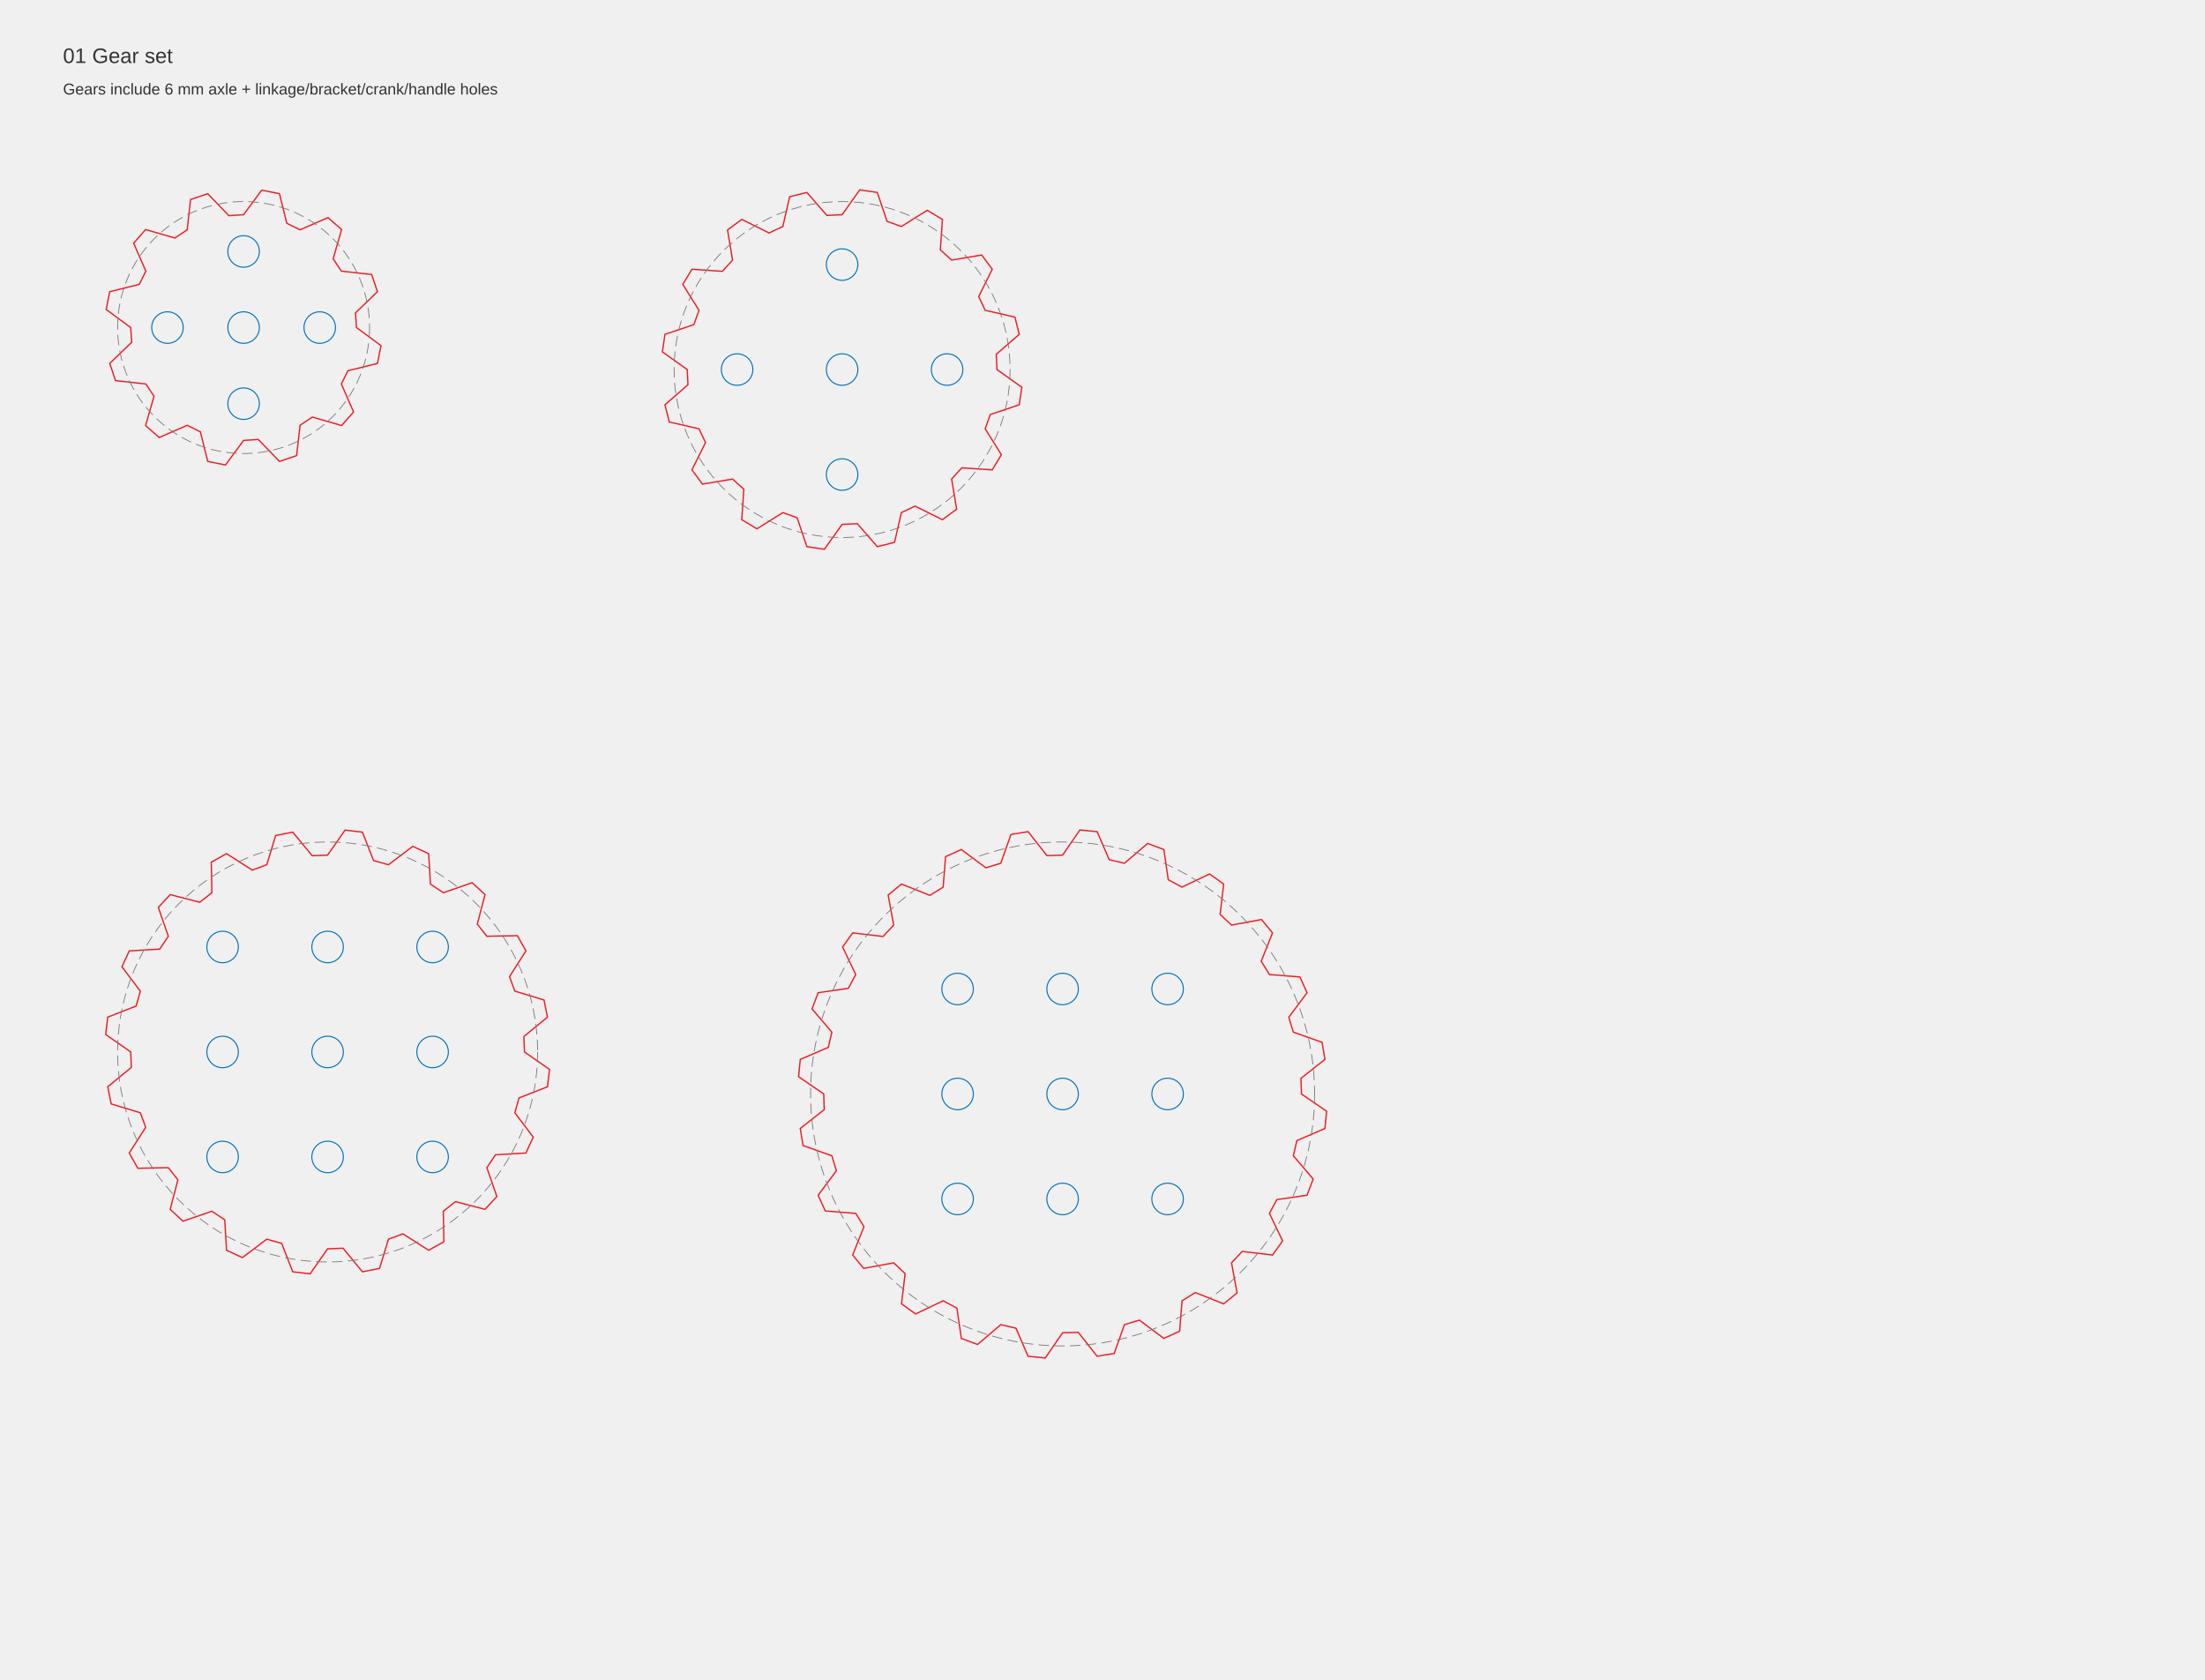
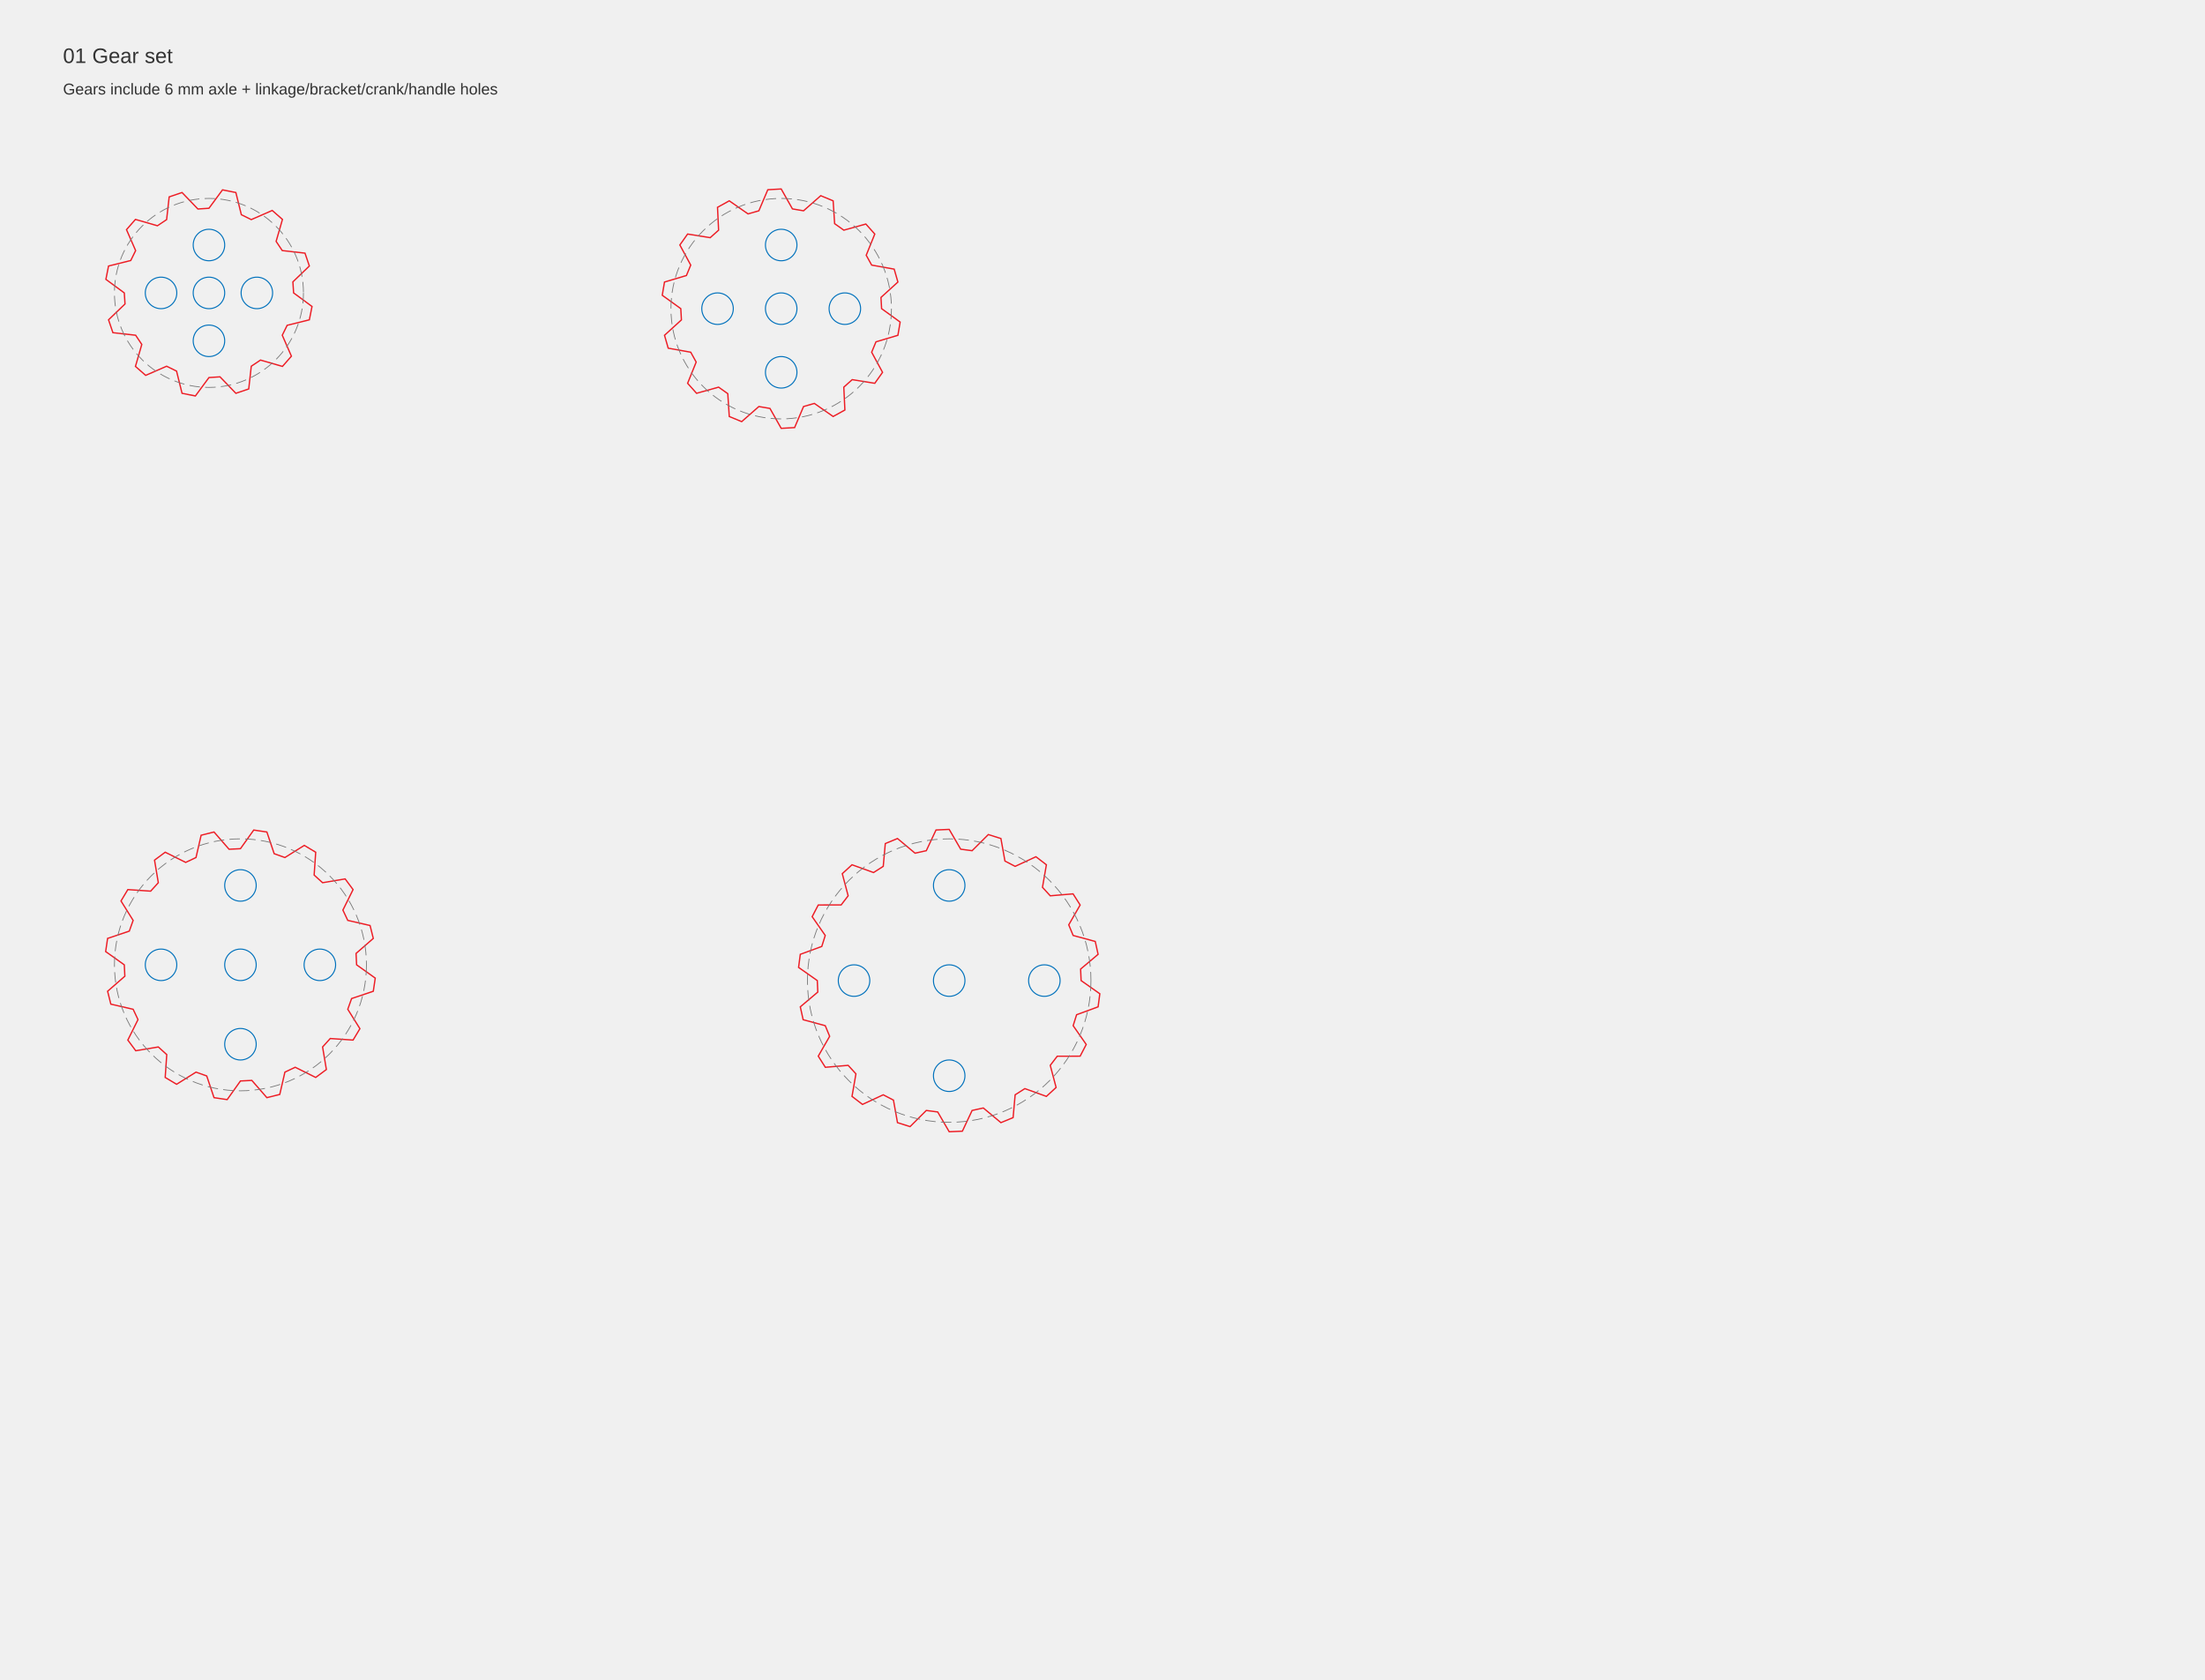
<svg xmlns="http://www.w3.org/2000/svg" version="1.1" width="420mm" height="320mm" viewBox="0 0 420 320" data-profile-key="motionsmith-ms4n" data-grid-pitch-mm="20" data-hole-diameter-mm="6">
  <defs>
    <style>
      .cut { fill: none; stroke: #ed1c24; stroke-width: 0.25; stroke-miterlimit: 10; }
      .drill { fill: none; stroke: #0071bc; stroke-width: 0.2; stroke-miterlimit: 10; }
      .score { fill: none; stroke: #777777; stroke-width: 0.15; stroke-dasharray: 2 1; }
      .label { fill: #333333; font-family: Arial, Helvetica, sans-serif; font-size: 4px; }
      .tiny { fill: #333333; font-family: Arial, Helvetica, sans-serif; font-size: 3px; }
      .paper { fill: #ffffff; stroke: none; }
    </style>
  </defs>
  <text x="12" y="12" class="label" text-anchor="start">01 Gear set</text>
  <text x="12" y="18" class="tiny" text-anchor="start">Gears include 6 mm axle + linkage/bracket/crank/handle holes</text>
  <g transform="translate(12 28)">
-     <path d="M 55.9 34.4 L 60.574 37.846 L 59.9 41.233 L 54.263 42.628 L 53.02 45.15 L 55.345 50.471 L 53.068 53.068 L 47.488 51.457 L 45.15 53.02 L 44.503 58.79 L 41.233 59.9 L 37.206 55.716 L 34.4 55.9 L 30.954 60.574 L 27.567 59.9 L 26.172 54.263 L 23.65 53.02 L 18.329 55.345 L 15.732 53.068 L 17.343 47.488 L 15.78 45.15 L 10.01 44.503 L 8.9 41.233 L 13.084 37.206 L 12.9 34.4 L 8.226 30.954 L 8.9 27.567 L 14.537 26.172 L 15.78 23.65 L 13.455 18.329 L 15.732 15.732 L 21.312 17.343 L 23.65 15.78 L 24.297 10.01 L 27.567 8.9 L 31.594 13.084 L 34.4 12.9 L 37.846 8.226 L 41.233 8.9 L 42.628 14.537 L 45.15 15.78 L 50.471 13.455 L 53.068 15.732 L 51.457 21.312 L 53.02 23.65 L 58.79 24.297 L 59.9 27.567 L 55.716 31.594 Z" class="cut gear-outline" data-teeth="12" data-pitch-radius-mm="24" data-root-radius-mm="21.5" data-outer-radius-mm="26.4" data-attachment-hole-pattern="radial" />
+     <path d="M 43.925 27.8 L 47.431 30.384 L 46.925 32.925 L 42.698 33.971 L 41.765 35.862 L 43.508 39.853 L 41.801 41.801 L 37.616 40.593 L 35.863 41.765 L 35.377 46.093 L 32.925 46.925 L 29.905 43.787 L 27.8 43.925 L 25.216 47.431 L 22.675 46.925 L 21.629 42.698 L 19.738 41.765 L 15.747 43.508 L 13.799 41.801 L 15.007 37.616 L 13.835 35.862 L 9.507 35.377 L 8.675 32.925 L 11.813 29.905 L 11.675 27.8 L 8.169 25.216 L 8.675 22.675 L 12.902 21.629 L 13.835 19.738 L 12.092 15.747 L 13.799 13.799 L 17.984 15.007 L 19.737 13.835 L 20.223 9.507 L 22.675 8.675 L 25.695 11.813 L 27.8 11.675 L 30.384 8.169 L 32.925 8.675 L 33.971 12.902 L 35.863 13.835 L 39.853 12.092 L 41.801 13.799 L 40.593 17.984 L 41.765 19.737 L 46.093 20.223 L 46.925 22.675 L 43.787 25.695 Z" class="cut gear-outline" data-teeth="12" data-pitch-radius-mm="18" data-root-radius-mm="16.125" data-outer-radius-mm="19.8" data-attachment-hole-pattern="radial" />
  </g>
  <g transform="translate(12 28)">
-     <circle cx="34.4" cy="34.4" r="3" class="drill axle-hole" data-hole-role="axle" data-hole-diameter-mm="6" />
+     <circle cx="27.8" cy="27.8" r="3" class="drill axle-hole" data-hole-role="axle" data-hole-diameter-mm="6" />
  </g>
  <g transform="translate(12 28)">
-     <circle cx="34.4" cy="34.4" r="24" class="score pitch-circle" />
+     <circle cx="27.8" cy="27.8" r="18" class="score pitch-circle" />
  </g>
  <g transform="translate(12 28)">
-     <circle cx="48.9" cy="34.4" r="3" class="drill linkage-hole bracket-hole crank-hole handle-hole" data-hole-role="linkage-bracket-crank-handle" data-attachment-kinds="linkage bracket crank handle" data-hole-diameter-mm="6" data-hole-index="0" data-hole-x-offset-mm="14.5" data-hole-y-offset-mm="0" data-hole-radius-mm="14.5" />
+     <circle cx="36.925" cy="27.8" r="3" class="drill linkage-hole bracket-hole crank-hole handle-hole" data-hole-role="linkage-bracket-crank-handle" data-attachment-kinds="linkage bracket crank handle" data-hole-diameter-mm="6" data-hole-index="0" data-hole-x-offset-mm="9.125" data-hole-y-offset-mm="0" data-hole-radius-mm="9.125" />
  </g>
  <g transform="translate(12 28)">
-     <circle cx="34.4" cy="48.9" r="3" class="drill linkage-hole bracket-hole crank-hole handle-hole" data-hole-role="linkage-bracket-crank-handle" data-attachment-kinds="linkage bracket crank handle" data-hole-diameter-mm="6" data-hole-index="1" data-hole-x-offset-mm="0" data-hole-y-offset-mm="14.5" data-hole-radius-mm="14.5" />
+     <circle cx="27.8" cy="36.925" r="3" class="drill linkage-hole bracket-hole crank-hole handle-hole" data-hole-role="linkage-bracket-crank-handle" data-attachment-kinds="linkage bracket crank handle" data-hole-diameter-mm="6" data-hole-index="1" data-hole-x-offset-mm="0" data-hole-y-offset-mm="9.125" data-hole-radius-mm="9.125" />
  </g>
  <g transform="translate(12 28)">
-     <circle cx="19.9" cy="34.4" r="3" class="drill linkage-hole bracket-hole crank-hole handle-hole" data-hole-role="linkage-bracket-crank-handle" data-attachment-kinds="linkage bracket crank handle" data-hole-diameter-mm="6" data-hole-index="2" data-hole-x-offset-mm="-14.5" data-hole-y-offset-mm="0" data-hole-radius-mm="14.5" />
+     <circle cx="18.675" cy="27.8" r="3" class="drill linkage-hole bracket-hole crank-hole handle-hole" data-hole-role="linkage-bracket-crank-handle" data-attachment-kinds="linkage bracket crank handle" data-hole-diameter-mm="6" data-hole-index="2" data-hole-x-offset-mm="-9.125" data-hole-y-offset-mm="0" data-hole-radius-mm="9.125" />
  </g>
  <g transform="translate(12 28)">
-     <circle cx="34.4" cy="19.9" r="3" class="drill linkage-hole bracket-hole crank-hole handle-hole" data-hole-role="linkage-bracket-crank-handle" data-attachment-kinds="linkage bracket crank handle" data-hole-diameter-mm="6" data-hole-index="3" data-hole-x-offset-mm="-0" data-hole-y-offset-mm="-14.5" data-hole-radius-mm="14.5" />
+     <circle cx="27.8" cy="18.675" r="3" class="drill linkage-hole bracket-hole crank-hole handle-hole" data-hole-role="linkage-bracket-crank-handle" data-attachment-kinds="linkage bracket crank handle" data-hole-diameter-mm="6" data-hole-index="3" data-hole-x-offset-mm="-0" data-hole-y-offset-mm="-9.125" data-hole-radius-mm="9.125" />
  </g>
  <g transform="translate(118 28)">
-     <path d="M 71.9 42.4 L 76.634 45.772 L 76.139 49.111 L 70.63 50.963 L 69.654 53.689 L 72.738 58.616 L 71.003 61.512 L 65.204 61.115 L 63.26 63.26 L 64.223 68.992 L 61.512 71.003 L 56.306 68.417 L 53.689 69.654 L 52.386 75.319 L 49.111 76.139 L 45.292 71.758 L 42.4 71.9 L 39.028 76.634 L 35.689 76.139 L 33.837 70.63 L 31.111 69.654 L 26.184 72.738 L 23.288 71.003 L 23.685 65.204 L 21.54 63.26 L 15.808 64.223 L 13.797 61.512 L 16.383 56.306 L 15.146 53.689 L 9.481 52.386 L 8.661 49.111 L 13.042 45.292 L 12.9 42.4 L 8.166 39.028 L 8.661 35.689 L 14.17 33.837 L 15.146 31.111 L 12.062 26.184 L 13.797 23.288 L 19.596 23.685 L 21.54 21.54 L 20.577 15.808 L 23.288 13.797 L 28.494 16.383 L 31.111 15.146 L 32.414 9.481 L 35.689 8.661 L 39.508 13.042 L 42.4 12.9 L 45.772 8.166 L 49.111 8.661 L 50.963 14.17 L 53.689 15.146 L 58.616 12.062 L 61.512 13.797 L 61.115 19.596 L 63.26 21.54 L 68.992 20.577 L 71.003 23.288 L 68.417 28.494 L 69.654 31.111 L 75.319 32.414 L 76.139 35.689 L 71.758 39.508 Z" class="cut gear-outline" data-teeth="16" data-pitch-radius-mm="32" data-root-radius-mm="29.5" data-outer-radius-mm="34.4" data-attachment-hole-pattern="grid" />
+     <path d="M 49.925 30.8 L 53.457 33.353 L 53.028 35.873 L 48.852 37.117 L 48.031 39.098 L 50.105 42.93 L 48.626 45.016 L 44.323 44.323 L 42.724 45.753 L 42.93 50.105 L 40.693 51.342 L 37.117 48.852 L 35.056 49.445 L 33.353 53.457 L 30.8 53.6 L 28.659 49.805 L 26.544 49.445 L 23.27 52.321 L 20.907 51.342 L 20.625 46.994 L 18.876 45.753 L 14.678 46.922 L 12.974 45.016 L 14.606 40.975 L 13.569 39.098 L 9.279 38.33 L 8.572 35.873 L 11.795 32.941 L 11.675 30.8 L 8.143 28.247 L 8.572 25.727 L 12.748 24.483 L 13.569 22.502 L 11.495 18.67 L 12.974 16.584 L 17.277 17.277 L 18.876 15.847 L 18.67 11.495 L 20.907 10.258 L 24.483 12.748 L 26.544 12.155 L 28.247 8.143 L 30.8 8 L 32.941 11.795 L 35.056 12.155 L 38.33 9.279 L 40.693 10.258 L 40.975 14.606 L 42.724 15.847 L 46.922 14.678 L 48.626 16.584 L 46.994 20.625 L 48.031 22.502 L 52.321 23.27 L 53.028 25.727 L 49.805 28.659 Z" class="cut gear-outline" data-teeth="14" data-pitch-radius-mm="21" data-root-radius-mm="19.125" data-outer-radius-mm="22.8" data-attachment-hole-pattern="radial" />
  </g>
  <g transform="translate(118 28)">
-     <circle cx="42.4" cy="42.4" r="3" class="drill axle-hole" data-hole-role="axle" data-hole-diameter-mm="6" />
+     <circle cx="30.8" cy="30.8" r="3" class="drill axle-hole" data-hole-role="axle" data-hole-diameter-mm="6" />
  </g>
  <g transform="translate(118 28)">
-     <circle cx="42.4" cy="42.4" r="32" class="score pitch-circle" />
+     <circle cx="30.8" cy="30.8" r="21" class="score pitch-circle" />
  </g>
  <g transform="translate(118 28)">
-     <circle cx="42.4" cy="22.4" r="3" class="drill linkage-hole bracket-hole crank-hole handle-hole" data-hole-role="linkage-bracket-crank-handle" data-attachment-kinds="linkage bracket crank handle" data-hole-diameter-mm="6" data-hole-index="0" data-hole-x-offset-mm="0" data-hole-y-offset-mm="-20" data-hole-radius-mm="20" />
+     <circle cx="42.925" cy="30.8" r="3" class="drill linkage-hole bracket-hole crank-hole handle-hole" data-hole-role="linkage-bracket-crank-handle" data-attachment-kinds="linkage bracket crank handle" data-hole-diameter-mm="6" data-hole-index="0" data-hole-x-offset-mm="12.125" data-hole-y-offset-mm="0" data-hole-radius-mm="12.125" />
  </g>
  <g transform="translate(118 28)">
-     <circle cx="22.4" cy="42.4" r="3" class="drill linkage-hole bracket-hole crank-hole handle-hole" data-hole-role="linkage-bracket-crank-handle" data-attachment-kinds="linkage bracket crank handle" data-hole-diameter-mm="6" data-hole-index="1" data-hole-x-offset-mm="-20" data-hole-y-offset-mm="0" data-hole-radius-mm="20" />
+     <circle cx="30.8" cy="42.925" r="3" class="drill linkage-hole bracket-hole crank-hole handle-hole" data-hole-role="linkage-bracket-crank-handle" data-attachment-kinds="linkage bracket crank handle" data-hole-diameter-mm="6" data-hole-index="1" data-hole-x-offset-mm="0" data-hole-y-offset-mm="12.125" data-hole-radius-mm="12.125" />
  </g>
  <g transform="translate(118 28)">
-     <circle cx="62.4" cy="42.4" r="3" class="drill linkage-hole bracket-hole crank-hole handle-hole" data-hole-role="linkage-bracket-crank-handle" data-attachment-kinds="linkage bracket crank handle" data-hole-diameter-mm="6" data-hole-index="2" data-hole-x-offset-mm="20" data-hole-y-offset-mm="0" data-hole-radius-mm="20" />
+     <circle cx="18.675" cy="30.8" r="3" class="drill linkage-hole bracket-hole crank-hole handle-hole" data-hole-role="linkage-bracket-crank-handle" data-attachment-kinds="linkage bracket crank handle" data-hole-diameter-mm="6" data-hole-index="2" data-hole-x-offset-mm="-12.125" data-hole-y-offset-mm="0" data-hole-radius-mm="12.125" />
  </g>
  <g transform="translate(118 28)">
-     <circle cx="42.4" cy="62.4" r="3" class="drill linkage-hole bracket-hole crank-hole handle-hole" data-hole-role="linkage-bracket-crank-handle" data-attachment-kinds="linkage bracket crank handle" data-hole-diameter-mm="6" data-hole-index="3" data-hole-x-offset-mm="0" data-hole-y-offset-mm="20" data-hole-radius-mm="20" />
+     <circle cx="30.8" cy="18.675" r="3" class="drill linkage-hole bracket-hole crank-hole handle-hole" data-hole-role="linkage-bracket-crank-handle" data-attachment-kinds="linkage bracket crank handle" data-hole-diameter-mm="6" data-hole-index="3" data-hole-x-offset-mm="-0" data-hole-y-offset-mm="-12.125" data-hole-radius-mm="12.125" />
  </g>
  <g transform="translate(12 150)">
-     <path d="M 87.9 50.4 L 92.669 53.727 L 92.278 57.033 L 86.864 59.154 L 86.065 61.988 L 89.572 66.626 L 88.179 69.649 L 82.374 69.994 L 80.738 72.442 L 82.641 77.937 L 80.381 80.381 L 74.754 78.915 L 72.442 80.738 L 72.554 86.552 L 69.649 88.179 L 64.751 85.045 L 61.988 86.065 L 60.298 91.628 L 57.033 92.278 L 53.342 87.784 L 50.4 87.9 L 47.073 92.669 L 43.767 92.278 L 41.646 86.864 L 38.812 86.065 L 34.174 89.572 L 31.151 88.179 L 30.806 82.374 L 28.358 80.738 L 22.863 82.641 L 20.419 80.381 L 21.885 74.754 L 20.062 72.442 L 14.248 72.554 L 12.621 69.649 L 15.755 64.751 L 14.735 61.988 L 9.172 60.298 L 8.522 57.033 L 13.016 53.342 L 12.9 50.4 L 8.131 47.073 L 8.522 43.767 L 13.936 41.646 L 14.735 38.812 L 11.228 34.174 L 12.621 31.151 L 18.426 30.806 L 20.062 28.358 L 18.159 22.863 L 20.419 20.419 L 26.046 21.885 L 28.358 20.062 L 28.246 14.248 L 31.151 12.621 L 36.049 15.755 L 38.812 14.735 L 40.502 9.172 L 43.767 8.522 L 47.458 13.016 L 50.4 12.9 L 53.727 8.131 L 57.033 8.522 L 59.154 13.936 L 61.988 14.735 L 66.626 11.228 L 69.649 12.621 L 69.994 18.426 L 72.442 20.062 L 77.937 18.159 L 80.381 20.419 L 78.915 26.046 L 80.738 28.358 L 86.552 28.246 L 88.179 31.151 L 85.045 36.049 L 86.065 38.812 L 91.628 40.502 L 92.278 43.767 L 87.784 47.458 Z" class="cut gear-outline" data-teeth="20" data-pitch-radius-mm="40" data-root-radius-mm="37.5" data-outer-radius-mm="42.4" data-attachment-hole-pattern="grid" />
+     <path d="M 55.925 33.8 L 59.476 36.329 L 59.104 38.833 L 54.972 40.223 L 54.241 42.267 L 56.554 45.962 L 55.252 48.134 L 50.903 47.836 L 49.445 49.445 L 50.167 53.744 L 48.134 55.252 L 44.23 53.313 L 42.267 54.241 L 41.289 58.489 L 38.833 59.104 L 35.969 55.818 L 33.8 55.925 L 31.271 59.476 L 28.767 59.104 L 27.377 54.972 L 25.333 54.241 L 21.638 56.554 L 19.466 55.252 L 19.764 50.903 L 18.155 49.445 L 13.856 50.167 L 12.348 48.134 L 14.287 44.23 L 13.359 42.267 L 9.111 41.289 L 8.496 38.833 L 11.782 35.969 L 11.675 33.8 L 8.124 31.271 L 8.496 28.767 L 12.628 27.377 L 13.359 25.333 L 11.046 21.638 L 12.348 19.466 L 16.697 19.764 L 18.155 18.155 L 17.433 13.856 L 19.466 12.348 L 23.37 14.287 L 25.333 13.359 L 26.311 9.111 L 28.767 8.496 L 31.631 11.782 L 33.8 11.675 L 36.329 8.124 L 38.833 8.496 L 40.223 12.628 L 42.267 13.359 L 45.962 11.046 L 48.134 12.348 L 47.836 16.697 L 49.445 18.155 L 53.744 17.433 L 55.252 19.466 L 53.313 23.37 L 54.241 25.333 L 58.489 26.311 L 59.104 28.767 L 55.818 31.631 Z" class="cut gear-outline" data-teeth="16" data-pitch-radius-mm="24" data-root-radius-mm="22.125" data-outer-radius-mm="25.8" data-attachment-hole-pattern="radial" />
  </g>
  <g transform="translate(12 150)">
-     <circle cx="50.4" cy="50.4" r="3" class="drill axle-hole" data-hole-role="axle" data-hole-diameter-mm="6" />
+     <circle cx="33.8" cy="33.8" r="3" class="drill axle-hole" data-hole-role="axle" data-hole-diameter-mm="6" />
  </g>
  <g transform="translate(12 150)">
-     <circle cx="50.4" cy="50.4" r="40" class="score pitch-circle" />
+     <circle cx="33.8" cy="33.8" r="24" class="score pitch-circle" />
  </g>
  <g transform="translate(12 150)">
-     <circle cx="50.4" cy="30.4" r="3" class="drill linkage-hole bracket-hole crank-hole handle-hole" data-hole-role="linkage-bracket-crank-handle" data-attachment-kinds="linkage bracket crank handle" data-hole-diameter-mm="6" data-hole-index="0" data-hole-x-offset-mm="0" data-hole-y-offset-mm="-20" data-hole-radius-mm="20" />
+     <circle cx="48.925" cy="33.8" r="3" class="drill linkage-hole bracket-hole crank-hole handle-hole" data-hole-role="linkage-bracket-crank-handle" data-attachment-kinds="linkage bracket crank handle" data-hole-diameter-mm="6" data-hole-index="0" data-hole-x-offset-mm="15.125" data-hole-y-offset-mm="0" data-hole-radius-mm="15.125" />
  </g>
  <g transform="translate(12 150)">
-     <circle cx="30.4" cy="50.4" r="3" class="drill linkage-hole bracket-hole crank-hole handle-hole" data-hole-role="linkage-bracket-crank-handle" data-attachment-kinds="linkage bracket crank handle" data-hole-diameter-mm="6" data-hole-index="1" data-hole-x-offset-mm="-20" data-hole-y-offset-mm="0" data-hole-radius-mm="20" />
+     <circle cx="33.8" cy="48.925" r="3" class="drill linkage-hole bracket-hole crank-hole handle-hole" data-hole-role="linkage-bracket-crank-handle" data-attachment-kinds="linkage bracket crank handle" data-hole-diameter-mm="6" data-hole-index="1" data-hole-x-offset-mm="0" data-hole-y-offset-mm="15.125" data-hole-radius-mm="15.125" />
  </g>
  <g transform="translate(12 150)">
-     <circle cx="70.4" cy="50.4" r="3" class="drill linkage-hole bracket-hole crank-hole handle-hole" data-hole-role="linkage-bracket-crank-handle" data-attachment-kinds="linkage bracket crank handle" data-hole-diameter-mm="6" data-hole-index="2" data-hole-x-offset-mm="20" data-hole-y-offset-mm="0" data-hole-radius-mm="20" />
+     <circle cx="18.675" cy="33.8" r="3" class="drill linkage-hole bracket-hole crank-hole handle-hole" data-hole-role="linkage-bracket-crank-handle" data-attachment-kinds="linkage bracket crank handle" data-hole-diameter-mm="6" data-hole-index="2" data-hole-x-offset-mm="-15.125" data-hole-y-offset-mm="0" data-hole-radius-mm="15.125" />
  </g>
  <g transform="translate(12 150)">
-     <circle cx="50.4" cy="70.4" r="3" class="drill linkage-hole bracket-hole crank-hole handle-hole" data-hole-role="linkage-bracket-crank-handle" data-attachment-kinds="linkage bracket crank handle" data-hole-diameter-mm="6" data-hole-index="3" data-hole-x-offset-mm="0" data-hole-y-offset-mm="20" data-hole-radius-mm="20" />
-   </g>
-   <g transform="translate(12 150)">
-     <circle cx="30.4" cy="30.4" r="3" class="drill linkage-hole bracket-hole crank-hole handle-hole" data-hole-role="linkage-bracket-crank-handle" data-attachment-kinds="linkage bracket crank handle" data-hole-diameter-mm="6" data-hole-index="4" data-hole-x-offset-mm="-20" data-hole-y-offset-mm="-20" data-hole-radius-mm="28.284" />
-   </g>
-   <g transform="translate(12 150)">
-     <circle cx="70.4" cy="30.4" r="3" class="drill linkage-hole bracket-hole crank-hole handle-hole" data-hole-role="linkage-bracket-crank-handle" data-attachment-kinds="linkage bracket crank handle" data-hole-diameter-mm="6" data-hole-index="5" data-hole-x-offset-mm="20" data-hole-y-offset-mm="-20" data-hole-radius-mm="28.284" />
-   </g>
-   <g transform="translate(12 150)">
-     <circle cx="30.4" cy="70.4" r="3" class="drill linkage-hole bracket-hole crank-hole handle-hole" data-hole-role="linkage-bracket-crank-handle" data-attachment-kinds="linkage bracket crank handle" data-hole-diameter-mm="6" data-hole-index="6" data-hole-x-offset-mm="-20" data-hole-y-offset-mm="20" data-hole-radius-mm="28.284" />
-   </g>
-   <g transform="translate(12 150)">
-     <circle cx="70.4" cy="70.4" r="3" class="drill linkage-hole bracket-hole crank-hole handle-hole" data-hole-role="linkage-bracket-crank-handle" data-attachment-kinds="linkage bracket crank handle" data-hole-diameter-mm="6" data-hole-index="7" data-hole-x-offset-mm="20" data-hole-y-offset-mm="20" data-hole-radius-mm="28.284" />
+     <circle cx="33.8" cy="18.675" r="3" class="drill linkage-hole bracket-hole crank-hole handle-hole" data-hole-role="linkage-bracket-crank-handle" data-attachment-kinds="linkage bracket crank handle" data-hole-diameter-mm="6" data-hole-index="3" data-hole-x-offset-mm="-0" data-hole-y-offset-mm="-15.125" data-hole-radius-mm="15.125" />
  </g>
  <g transform="translate(144 150)">
-     <path d="M 103.9 58.4 L 108.692 61.696 L 108.369 64.979 L 103.026 67.277 L 102.35 70.176 L 106.125 74.601 L 104.964 77.687 L 99.208 78.524 L 97.804 81.15 L 100.306 86.401 L 98.385 89.082 L 92.609 88.4 L 90.573 90.573 L 91.631 96.293 L 89.082 98.385 L 83.678 96.232 L 81.15 97.804 L 80.691 103.602 L 77.687 104.964 L 73.025 101.485 L 70.176 102.35 L 68.233 107.832 L 64.979 108.369 L 61.376 103.803 L 58.4 103.9 L 55.104 108.692 L 51.821 108.369 L 49.523 103.026 L 46.624 102.35 L 42.199 106.125 L 39.113 104.964 L 38.276 99.208 L 35.65 97.804 L 30.399 100.306 L 27.718 98.385 L 28.4 92.609 L 26.227 90.573 L 20.507 91.631 L 18.415 89.082 L 20.568 83.678 L 18.996 81.15 L 13.198 80.691 L 11.836 77.687 L 15.315 73.025 L 14.45 70.176 L 8.968 68.233 L 8.431 64.979 L 12.997 61.376 L 12.9 58.4 L 8.108 55.104 L 8.431 51.821 L 13.774 49.523 L 14.45 46.624 L 10.675 42.199 L 11.836 39.113 L 17.592 38.276 L 18.996 35.65 L 16.494 30.399 L 18.415 27.718 L 24.191 28.4 L 26.227 26.227 L 25.169 20.507 L 27.718 18.415 L 33.122 20.568 L 35.65 18.996 L 36.109 13.198 L 39.113 11.836 L 43.775 15.315 L 46.624 14.45 L 48.567 8.968 L 51.821 8.431 L 55.424 12.997 L 58.4 12.9 L 61.696 8.108 L 64.979 8.431 L 67.277 13.774 L 70.176 14.45 L 74.601 10.675 L 77.687 11.836 L 78.524 17.592 L 81.15 18.996 L 86.401 16.494 L 89.082 18.415 L 88.4 24.191 L 90.573 26.227 L 96.293 25.169 L 98.385 27.718 L 96.232 33.122 L 97.804 35.65 L 103.602 36.109 L 104.964 39.113 L 101.485 43.775 L 102.35 46.624 L 107.832 48.567 L 108.369 51.821 L 103.803 55.424 Z" class="cut gear-outline" data-teeth="24" data-pitch-radius-mm="48" data-root-radius-mm="45.5" data-outer-radius-mm="50.4" data-attachment-hole-pattern="grid" />
+     <path d="M 61.925 36.8 L 65.49 39.31 L 65.162 41.801 L 61.069 43.303 L 60.41 45.393 L 62.902 48.971 L 61.742 51.2 L 57.381 51.211 L 56.047 52.95 L 57.165 57.165 L 55.312 58.862 L 51.211 57.381 L 49.362 58.559 L 48.971 62.902 L 46.65 63.863 L 43.303 61.069 L 41.163 61.543 L 39.31 65.49 L 36.8 65.6 L 34.61 61.829 L 32.437 61.543 L 29.346 64.619 L 26.95 63.863 L 26.182 59.571 L 24.238 58.559 L 20.281 60.392 L 18.288 58.862 L 19.034 54.566 L 17.553 52.95 L 13.208 53.319 L 11.858 51.2 L 14.029 47.418 L 13.19 45.393 L 8.981 44.254 L 8.438 41.801 L 11.771 38.99 L 11.675 36.8 L 8.11 34.29 L 8.438 31.799 L 12.531 30.297 L 13.19 28.207 L 10.698 24.629 L 11.858 22.4 L 16.219 22.389 L 17.553 20.65 L 16.435 16.435 L 18.288 14.738 L 22.389 16.219 L 24.237 15.041 L 24.629 10.698 L 26.95 9.737 L 30.297 12.531 L 32.437 12.057 L 34.29 8.11 L 36.8 8 L 38.99 11.771 L 41.163 12.057 L 44.254 8.981 L 46.65 9.737 L 47.418 14.029 L 49.362 15.041 L 53.319 13.208 L 55.312 14.738 L 54.566 19.034 L 56.047 20.65 L 60.392 20.281 L 61.742 22.4 L 59.571 26.182 L 60.41 28.207 L 64.619 29.346 L 65.162 31.799 L 61.829 34.61 Z" class="cut gear-outline" data-teeth="18" data-pitch-radius-mm="27" data-root-radius-mm="25.125" data-outer-radius-mm="28.8" data-attachment-hole-pattern="radial" />
  </g>
  <g transform="translate(144 150)">
-     <circle cx="58.4" cy="58.4" r="3" class="drill axle-hole" data-hole-role="axle" data-hole-diameter-mm="6" />
+     <circle cx="36.8" cy="36.8" r="3" class="drill axle-hole" data-hole-role="axle" data-hole-diameter-mm="6" />
  </g>
  <g transform="translate(144 150)">
-     <circle cx="58.4" cy="58.4" r="48" class="score pitch-circle" />
+     <circle cx="36.8" cy="36.8" r="27" class="score pitch-circle" />
  </g>
  <g transform="translate(144 150)">
-     <circle cx="58.4" cy="38.4" r="3" class="drill linkage-hole bracket-hole crank-hole handle-hole" data-hole-role="linkage-bracket-crank-handle" data-attachment-kinds="linkage bracket crank handle" data-hole-diameter-mm="6" data-hole-index="0" data-hole-x-offset-mm="0" data-hole-y-offset-mm="-20" data-hole-radius-mm="20" />
+     <circle cx="54.925" cy="36.8" r="3" class="drill linkage-hole bracket-hole crank-hole handle-hole" data-hole-role="linkage-bracket-crank-handle" data-attachment-kinds="linkage bracket crank handle" data-hole-diameter-mm="6" data-hole-index="0" data-hole-x-offset-mm="18.125" data-hole-y-offset-mm="0" data-hole-radius-mm="18.125" />
  </g>
  <g transform="translate(144 150)">
-     <circle cx="38.4" cy="58.4" r="3" class="drill linkage-hole bracket-hole crank-hole handle-hole" data-hole-role="linkage-bracket-crank-handle" data-attachment-kinds="linkage bracket crank handle" data-hole-diameter-mm="6" data-hole-index="1" data-hole-x-offset-mm="-20" data-hole-y-offset-mm="0" data-hole-radius-mm="20" />
+     <circle cx="36.8" cy="54.925" r="3" class="drill linkage-hole bracket-hole crank-hole handle-hole" data-hole-role="linkage-bracket-crank-handle" data-attachment-kinds="linkage bracket crank handle" data-hole-diameter-mm="6" data-hole-index="1" data-hole-x-offset-mm="0" data-hole-y-offset-mm="18.125" data-hole-radius-mm="18.125" />
  </g>
  <g transform="translate(144 150)">
-     <circle cx="78.4" cy="58.4" r="3" class="drill linkage-hole bracket-hole crank-hole handle-hole" data-hole-role="linkage-bracket-crank-handle" data-attachment-kinds="linkage bracket crank handle" data-hole-diameter-mm="6" data-hole-index="2" data-hole-x-offset-mm="20" data-hole-y-offset-mm="0" data-hole-radius-mm="20" />
+     <circle cx="18.675" cy="36.8" r="3" class="drill linkage-hole bracket-hole crank-hole handle-hole" data-hole-role="linkage-bracket-crank-handle" data-attachment-kinds="linkage bracket crank handle" data-hole-diameter-mm="6" data-hole-index="2" data-hole-x-offset-mm="-18.125" data-hole-y-offset-mm="0" data-hole-radius-mm="18.125" />
  </g>
  <g transform="translate(144 150)">
-     <circle cx="58.4" cy="78.4" r="3" class="drill linkage-hole bracket-hole crank-hole handle-hole" data-hole-role="linkage-bracket-crank-handle" data-attachment-kinds="linkage bracket crank handle" data-hole-diameter-mm="6" data-hole-index="3" data-hole-x-offset-mm="0" data-hole-y-offset-mm="20" data-hole-radius-mm="20" />
-   </g>
-   <g transform="translate(144 150)">
-     <circle cx="38.4" cy="38.4" r="3" class="drill linkage-hole bracket-hole crank-hole handle-hole" data-hole-role="linkage-bracket-crank-handle" data-attachment-kinds="linkage bracket crank handle" data-hole-diameter-mm="6" data-hole-index="4" data-hole-x-offset-mm="-20" data-hole-y-offset-mm="-20" data-hole-radius-mm="28.284" />
-   </g>
-   <g transform="translate(144 150)">
-     <circle cx="78.4" cy="38.4" r="3" class="drill linkage-hole bracket-hole crank-hole handle-hole" data-hole-role="linkage-bracket-crank-handle" data-attachment-kinds="linkage bracket crank handle" data-hole-diameter-mm="6" data-hole-index="5" data-hole-x-offset-mm="20" data-hole-y-offset-mm="-20" data-hole-radius-mm="28.284" />
-   </g>
-   <g transform="translate(144 150)">
-     <circle cx="38.4" cy="78.4" r="3" class="drill linkage-hole bracket-hole crank-hole handle-hole" data-hole-role="linkage-bracket-crank-handle" data-attachment-kinds="linkage bracket crank handle" data-hole-diameter-mm="6" data-hole-index="6" data-hole-x-offset-mm="-20" data-hole-y-offset-mm="20" data-hole-radius-mm="28.284" />
-   </g>
-   <g transform="translate(144 150)">
-     <circle cx="78.4" cy="78.4" r="3" class="drill linkage-hole bracket-hole crank-hole handle-hole" data-hole-role="linkage-bracket-crank-handle" data-attachment-kinds="linkage bracket crank handle" data-hole-diameter-mm="6" data-hole-index="7" data-hole-x-offset-mm="20" data-hole-y-offset-mm="20" data-hole-radius-mm="28.284" />
+     <circle cx="36.8" cy="18.675" r="3" class="drill linkage-hole bracket-hole crank-hole handle-hole" data-hole-role="linkage-bracket-crank-handle" data-attachment-kinds="linkage bracket crank handle" data-hole-diameter-mm="6" data-hole-index="3" data-hole-x-offset-mm="-0" data-hole-y-offset-mm="-18.125" data-hole-radius-mm="18.125" />
  </g>
</svg>
